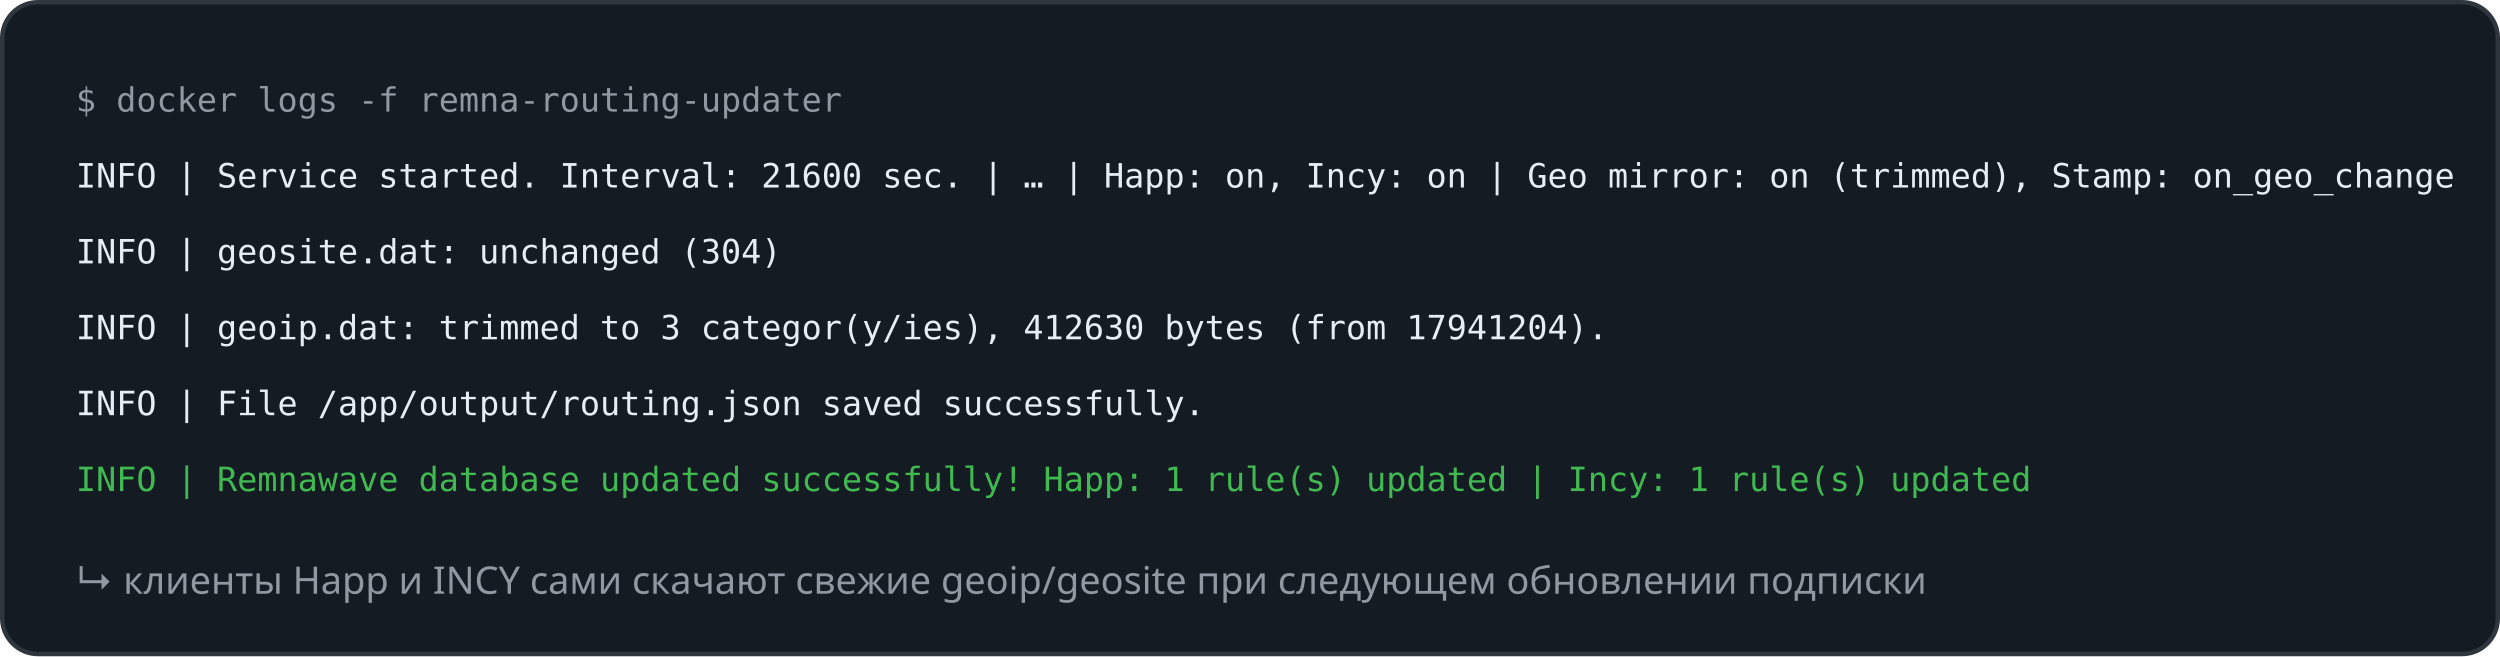
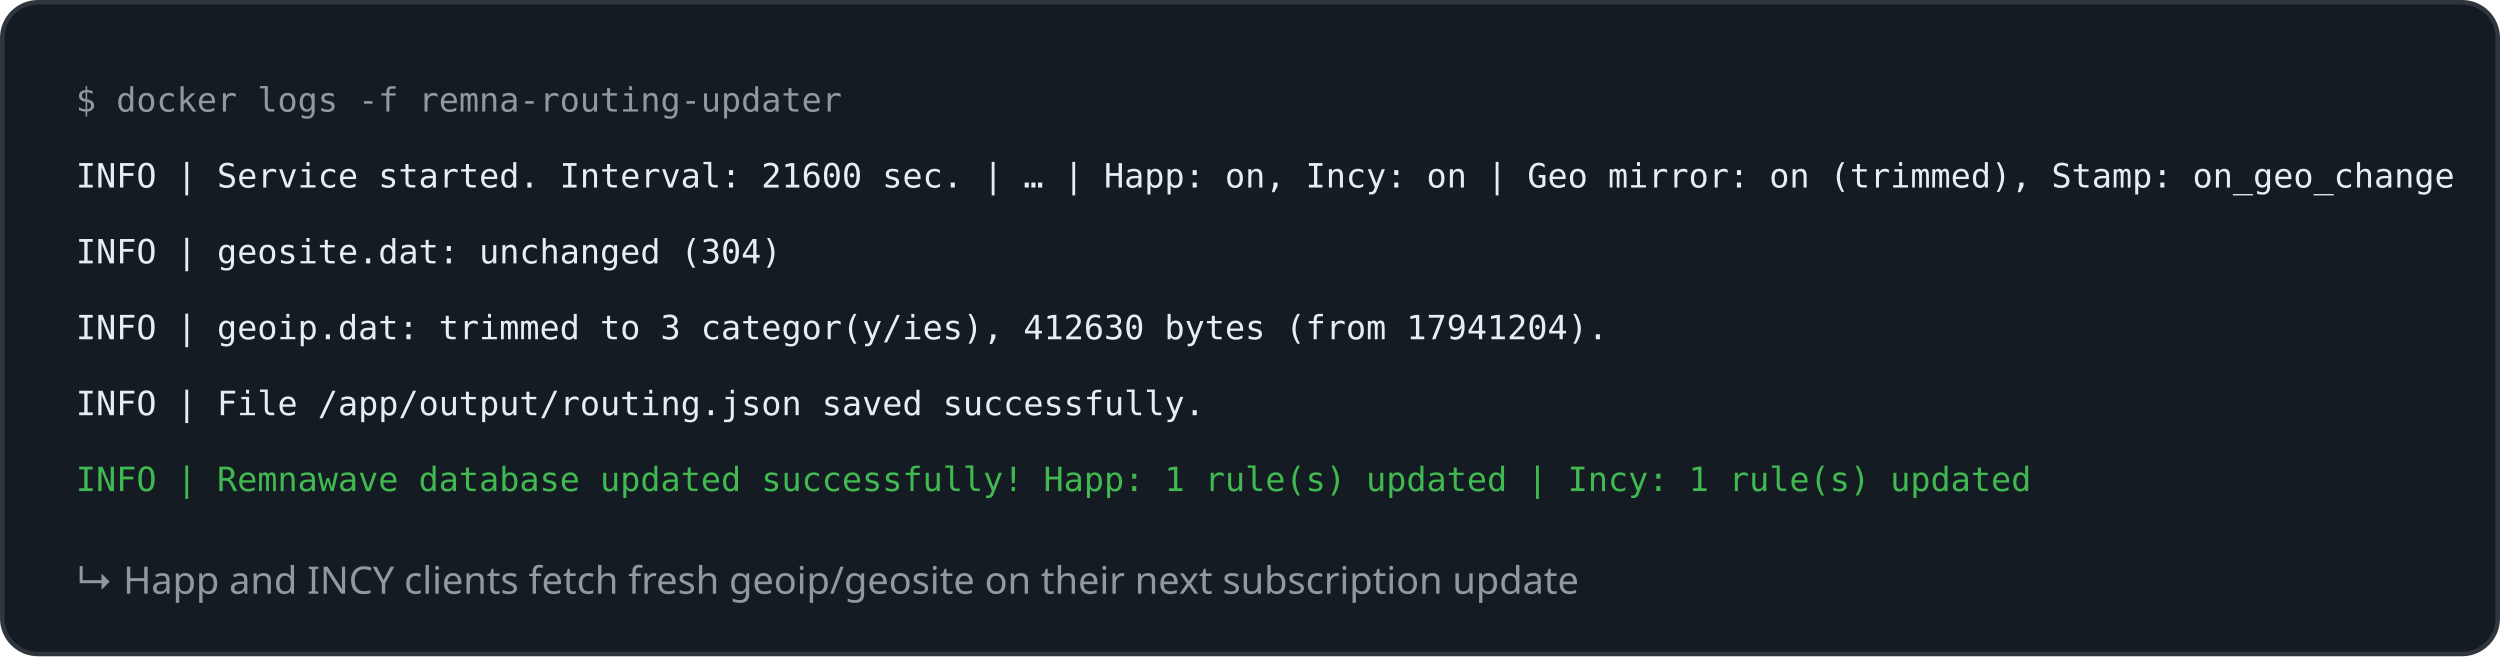
<svg xmlns="http://www.w3.org/2000/svg" width="1120" height="294" viewBox="0 0 1120 294" font-family="-apple-system, &quot;Segoe UI&quot;, &quot;Noto Sans&quot;, Helvetica, Arial, sans-serif">
  <rect x="1" y="1" width="1118" height="292" rx="16" fill="#151b23" stroke="#30363d" stroke-width="2" />
  <text x="34" y="50" font-size="15" fill="#9198a1" font-family="ui-monospace, SFMono-Regular, Consolas, Menlo, monospace">$ docker logs -f remna-routing-updater</text>
  <text x="34" y="84" font-size="15" fill="#e6edf3" font-family="ui-monospace, SFMono-Regular, Consolas, Menlo, monospace">INFO | Service started. Interval: 21600 sec. | … | Happ: on, Incy: on | Geo mirror: on (trimmed), Stamp: on_geo_change</text>
  <text x="34" y="118" font-size="15" fill="#e6edf3" font-family="ui-monospace, SFMono-Regular, Consolas, Menlo, monospace">INFO | geosite.dat: unchanged (304)</text>
  <text x="34" y="152" font-size="15" fill="#e6edf3" font-family="ui-monospace, SFMono-Regular, Consolas, Menlo, monospace">INFO | geoip.dat: trimmed to 3 categor(y/ies), 412630 bytes (from 17941204).</text>
  <text x="34" y="186" font-size="15" fill="#e6edf3" font-family="ui-monospace, SFMono-Regular, Consolas, Menlo, monospace">INFO | File /app/output/routing.json saved successfully.</text>
  <text x="34" y="220" font-size="15" fill="#3fb950" font-family="ui-monospace, SFMono-Regular, Consolas, Menlo, monospace">INFO | Remnawave database updated successfully! Happ: 1 rule(s) updated | Incy: 1 rule(s) updated</text>
-   <text x="34" y="266" font-size="17" fill="#9198a1">↳ клиенты Happ и INCY сами скачают свежие geoip/geosite при следующем обновлении подписки</text>
+   <text x="34" y="266" font-size="17" fill="#9198a1">↳ Happ and INCY clients fetch fresh geoip/geosite on their next subscription update</text>
</svg>
